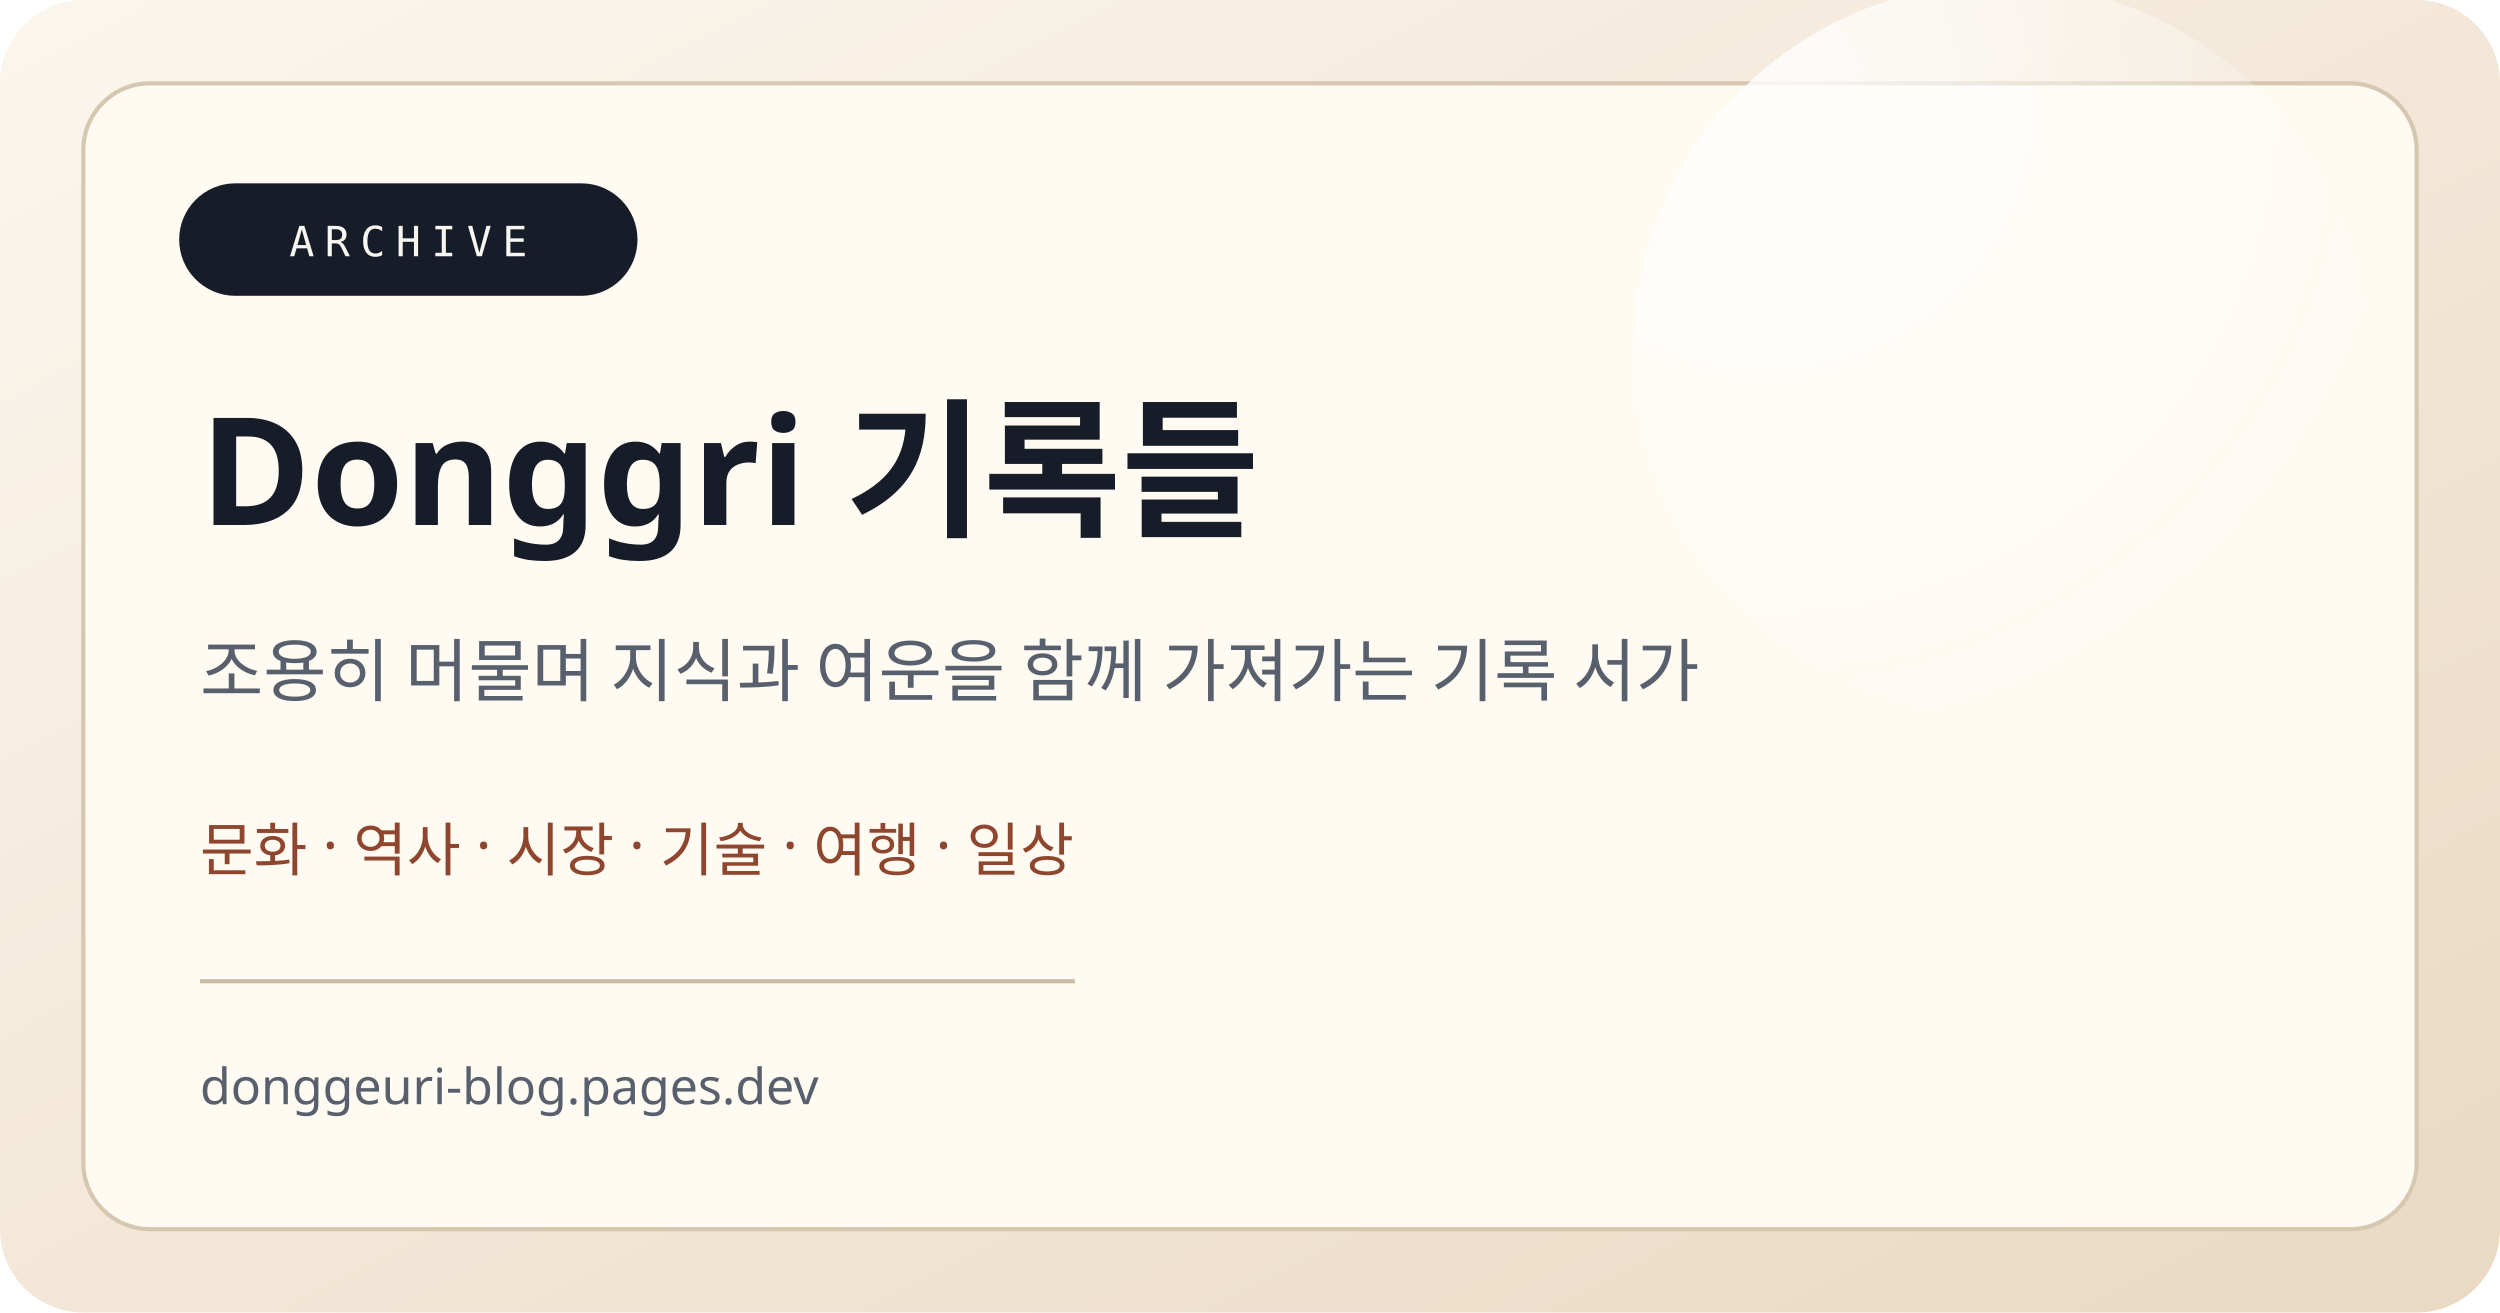
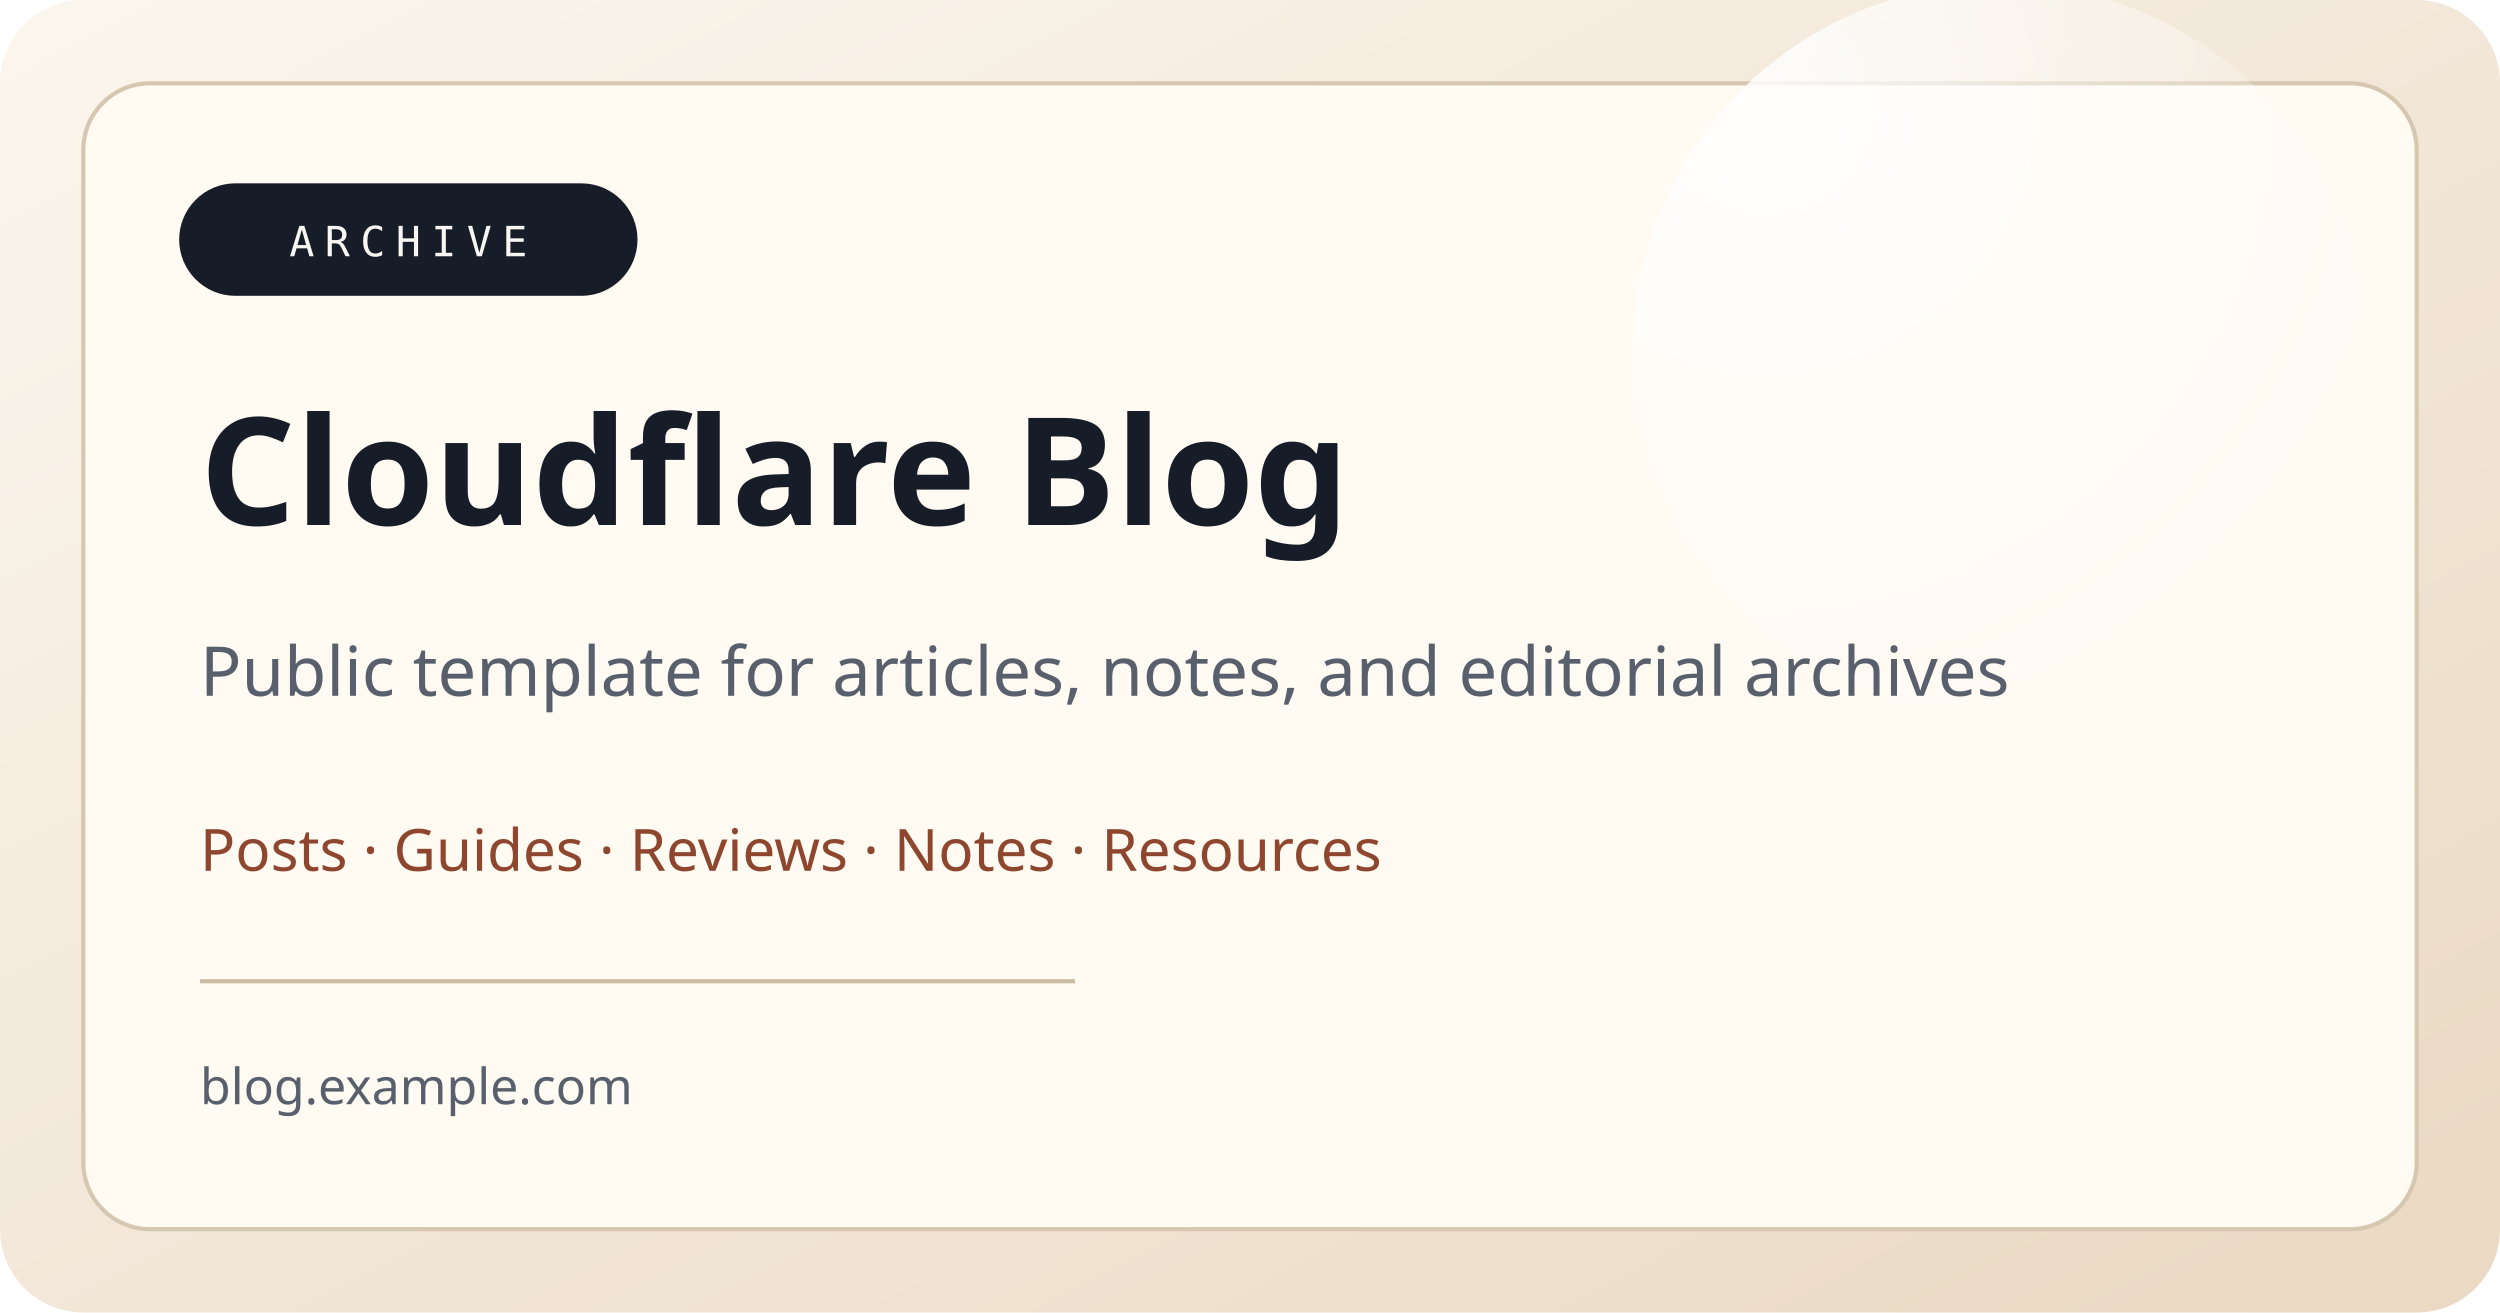
- <svg xmlns="http://www.w3.org/2000/svg" viewBox="0 0 1200 630" role="img" aria-label="Donggri 기록들">
+ <svg xmlns="http://www.w3.org/2000/svg" viewBox="0 0 1200 630" role="img" aria-label="Cloudflare Blog">
  <defs>
    <linearGradient id="paper" x1="0%" y1="0%" x2="100%" y2="100%">
      <stop offset="0%" stop-color="#fbf6ee" />
      <stop offset="100%" stop-color="#ead9c2" />
    </linearGradient>
    <radialGradient id="ink" cx="18%" cy="16%" r="90%">
      <stop offset="0%" stop-color="#ffffff" stop-opacity="0.85" />
      <stop offset="100%" stop-color="#ffffff" stop-opacity="0" />
    </radialGradient>
  </defs>
  <rect width="1200" height="630" rx="40" fill="url(#paper)" />
  <rect x="40" y="40" width="1120" height="550" rx="32" fill="#fffaf2" stroke="#d6c7b0" stroke-width="2" />
  <rect x="86" y="88" width="220" height="54" rx="27" fill="#171d28" />
  <text x="196" y="123" text-anchor="middle" fill="#f8f6f1" font-size="20" font-family="'IBM Plex Mono', monospace" letter-spacing="5">ARCHIVE</text>
  <circle cx="960" cy="168" r="176" fill="url(#ink)" />
-   <text x="96" y="252" fill="#171d28" font-size="72" font-weight="700" font-family="'Pretendard Variable', 'Pretendard', sans-serif">Donggri 기록들</text>
-   <text x="96" y="334" fill="#59606d" font-size="33" font-family="'Pretendard Variable', 'Pretendard', sans-serif">조용히 머물며 지식과 여운을 함께 가져가는 기록 서가</text>
-   <text x="96" y="418" fill="#8e472e" font-size="28" font-family="'Pretendard Variable', 'Pretendard', sans-serif">문화 · 역사 · 시장 · 기술 · 여행 · 일상</text>
+   <text x="96" y="252" fill="#171d28" font-size="72" font-weight="700" font-family="'Pretendard Variable', 'Pretendard', sans-serif">Cloudflare Blog</text>
+   <text x="96" y="334" fill="#59606d" font-size="33" font-family="'Pretendard Variable', 'Pretendard', sans-serif">Public template for articles, notes, and editorial archives</text>
+   <text x="96" y="418" fill="#8e472e" font-size="28" font-family="'Pretendard Variable', 'Pretendard', sans-serif">Posts · Guides · Reviews · Notes · Resources</text>
  <rect x="96" y="470" width="420" height="2" fill="#cbbca4" />
-   <text x="96" y="530" fill="#59606d" font-size="24" font-family="'Pretendard Variable', 'Pretendard', sans-serif">donggeuri-blog.pages.dev</text>
+   <text x="96" y="530" fill="#59606d" font-size="24" font-family="'Pretendard Variable', 'Pretendard', sans-serif">blog.example.com</text>
</svg>
